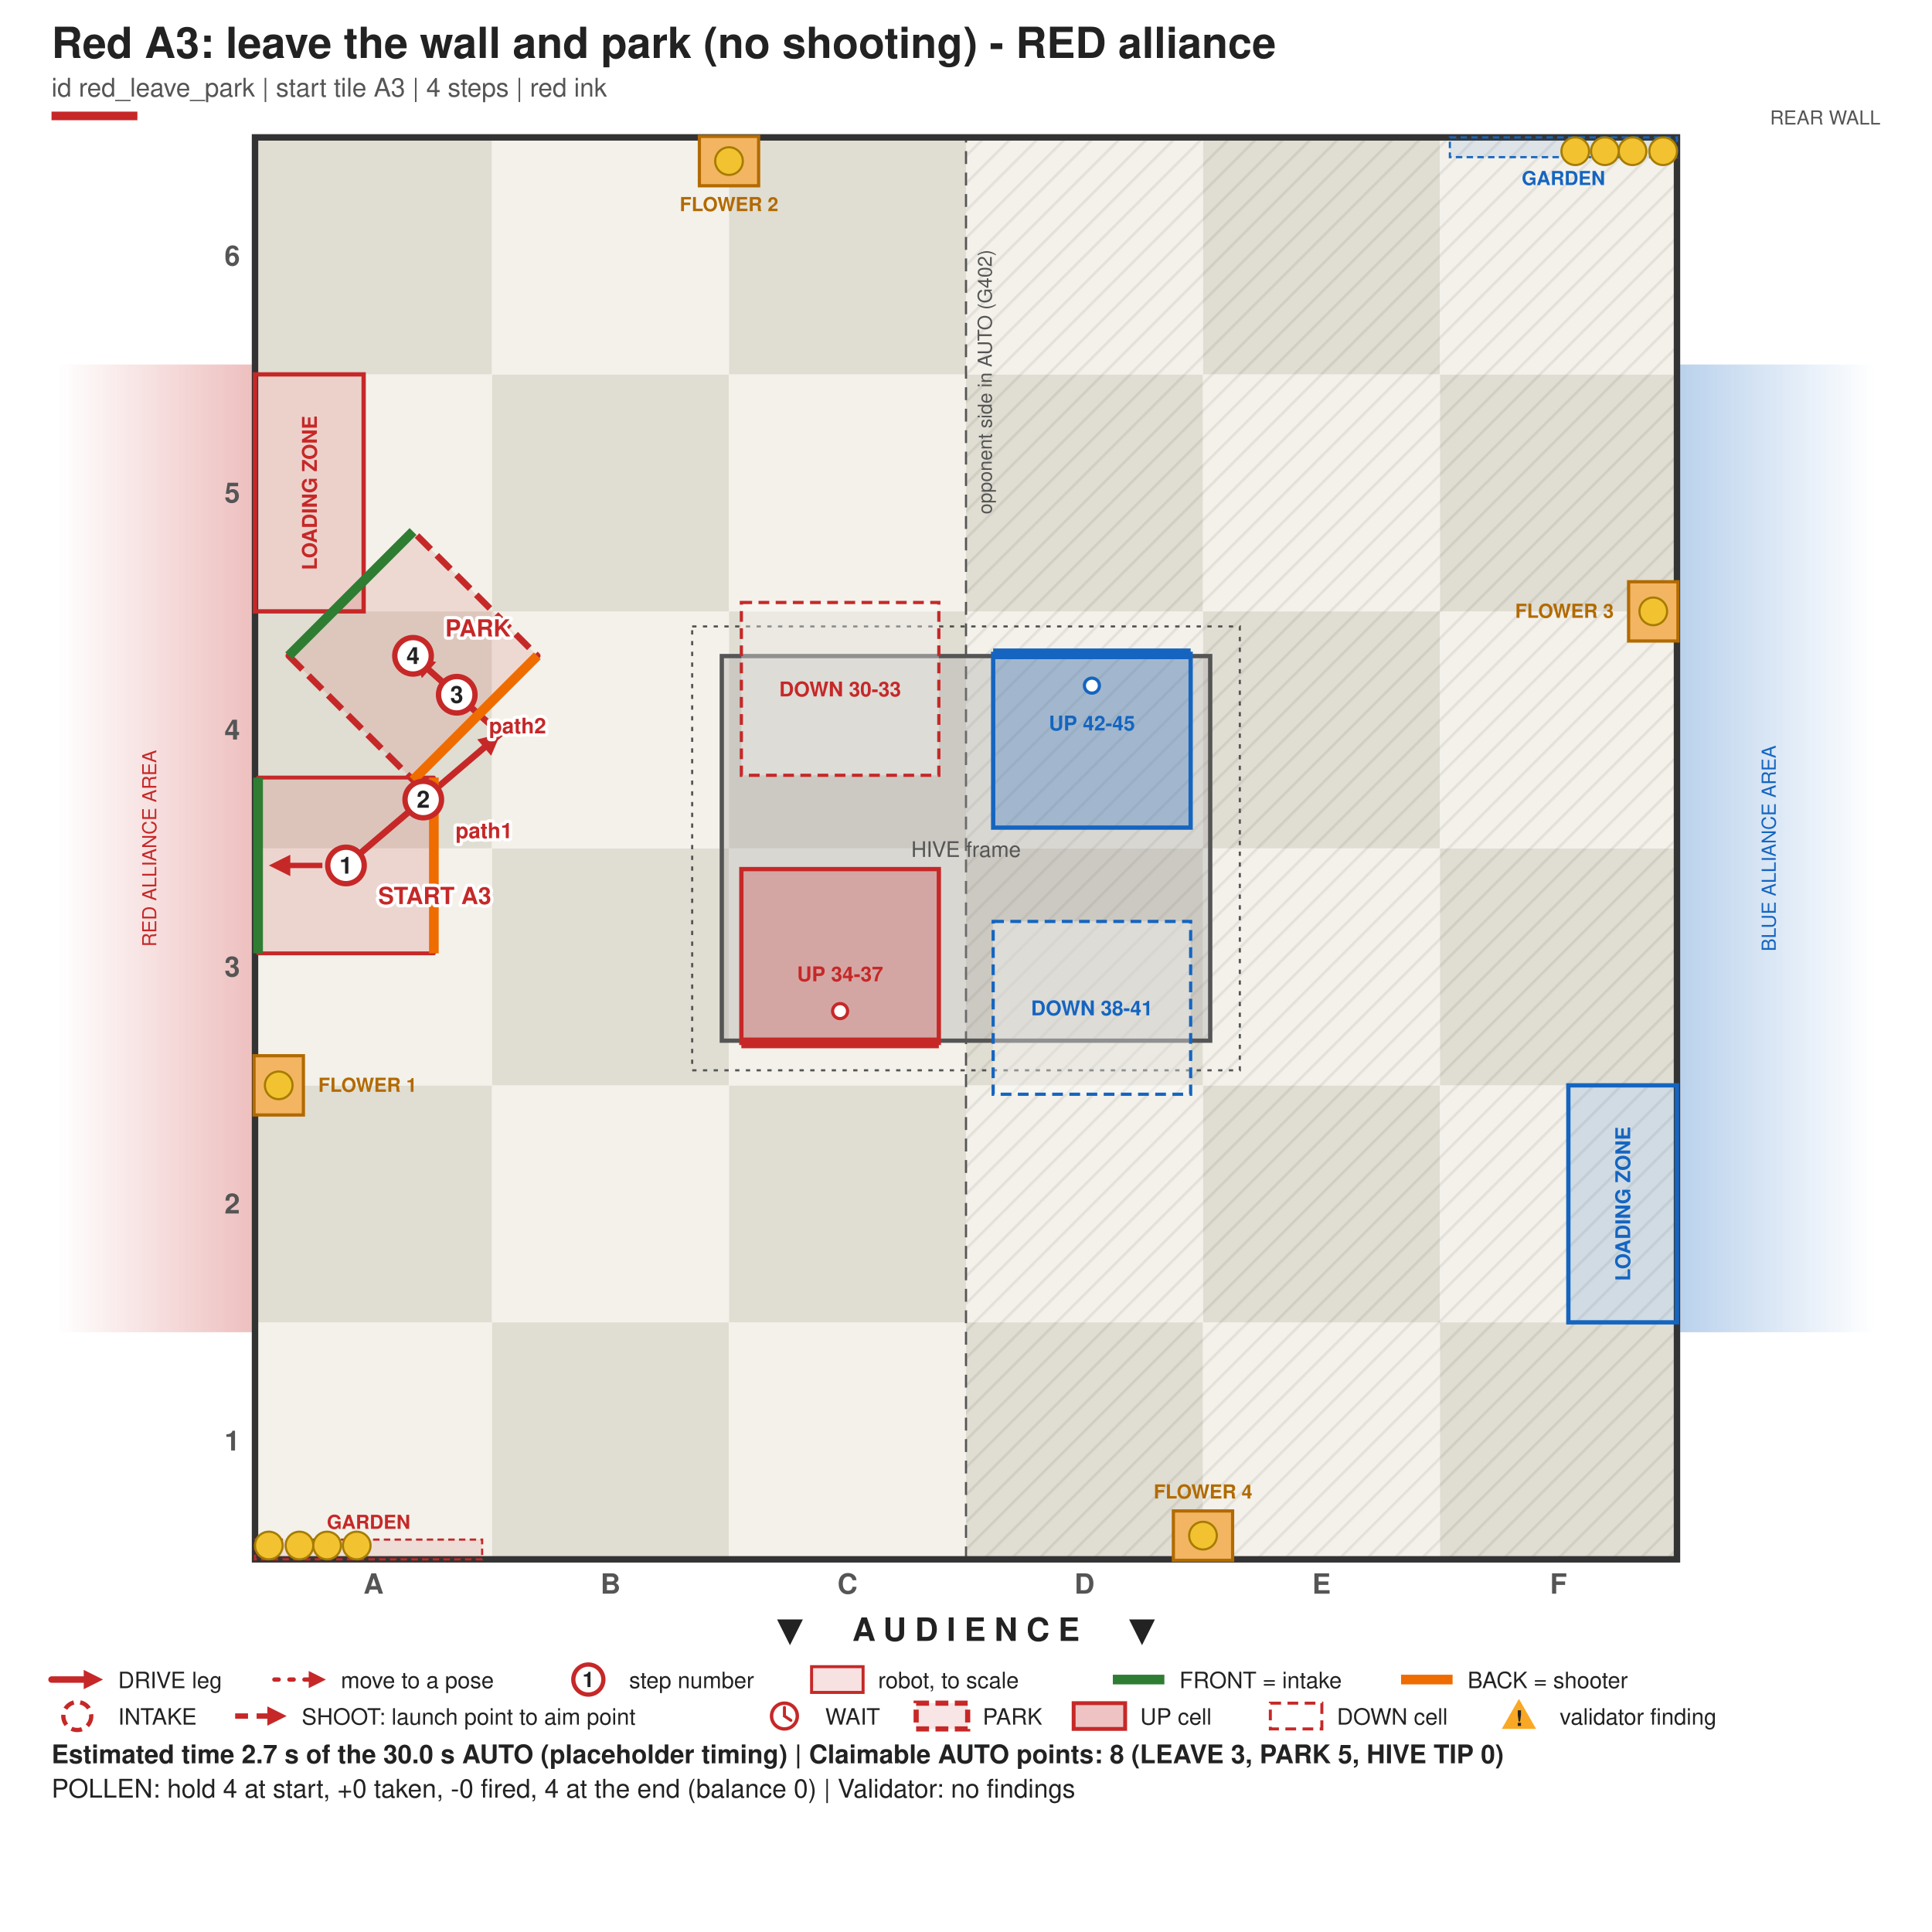
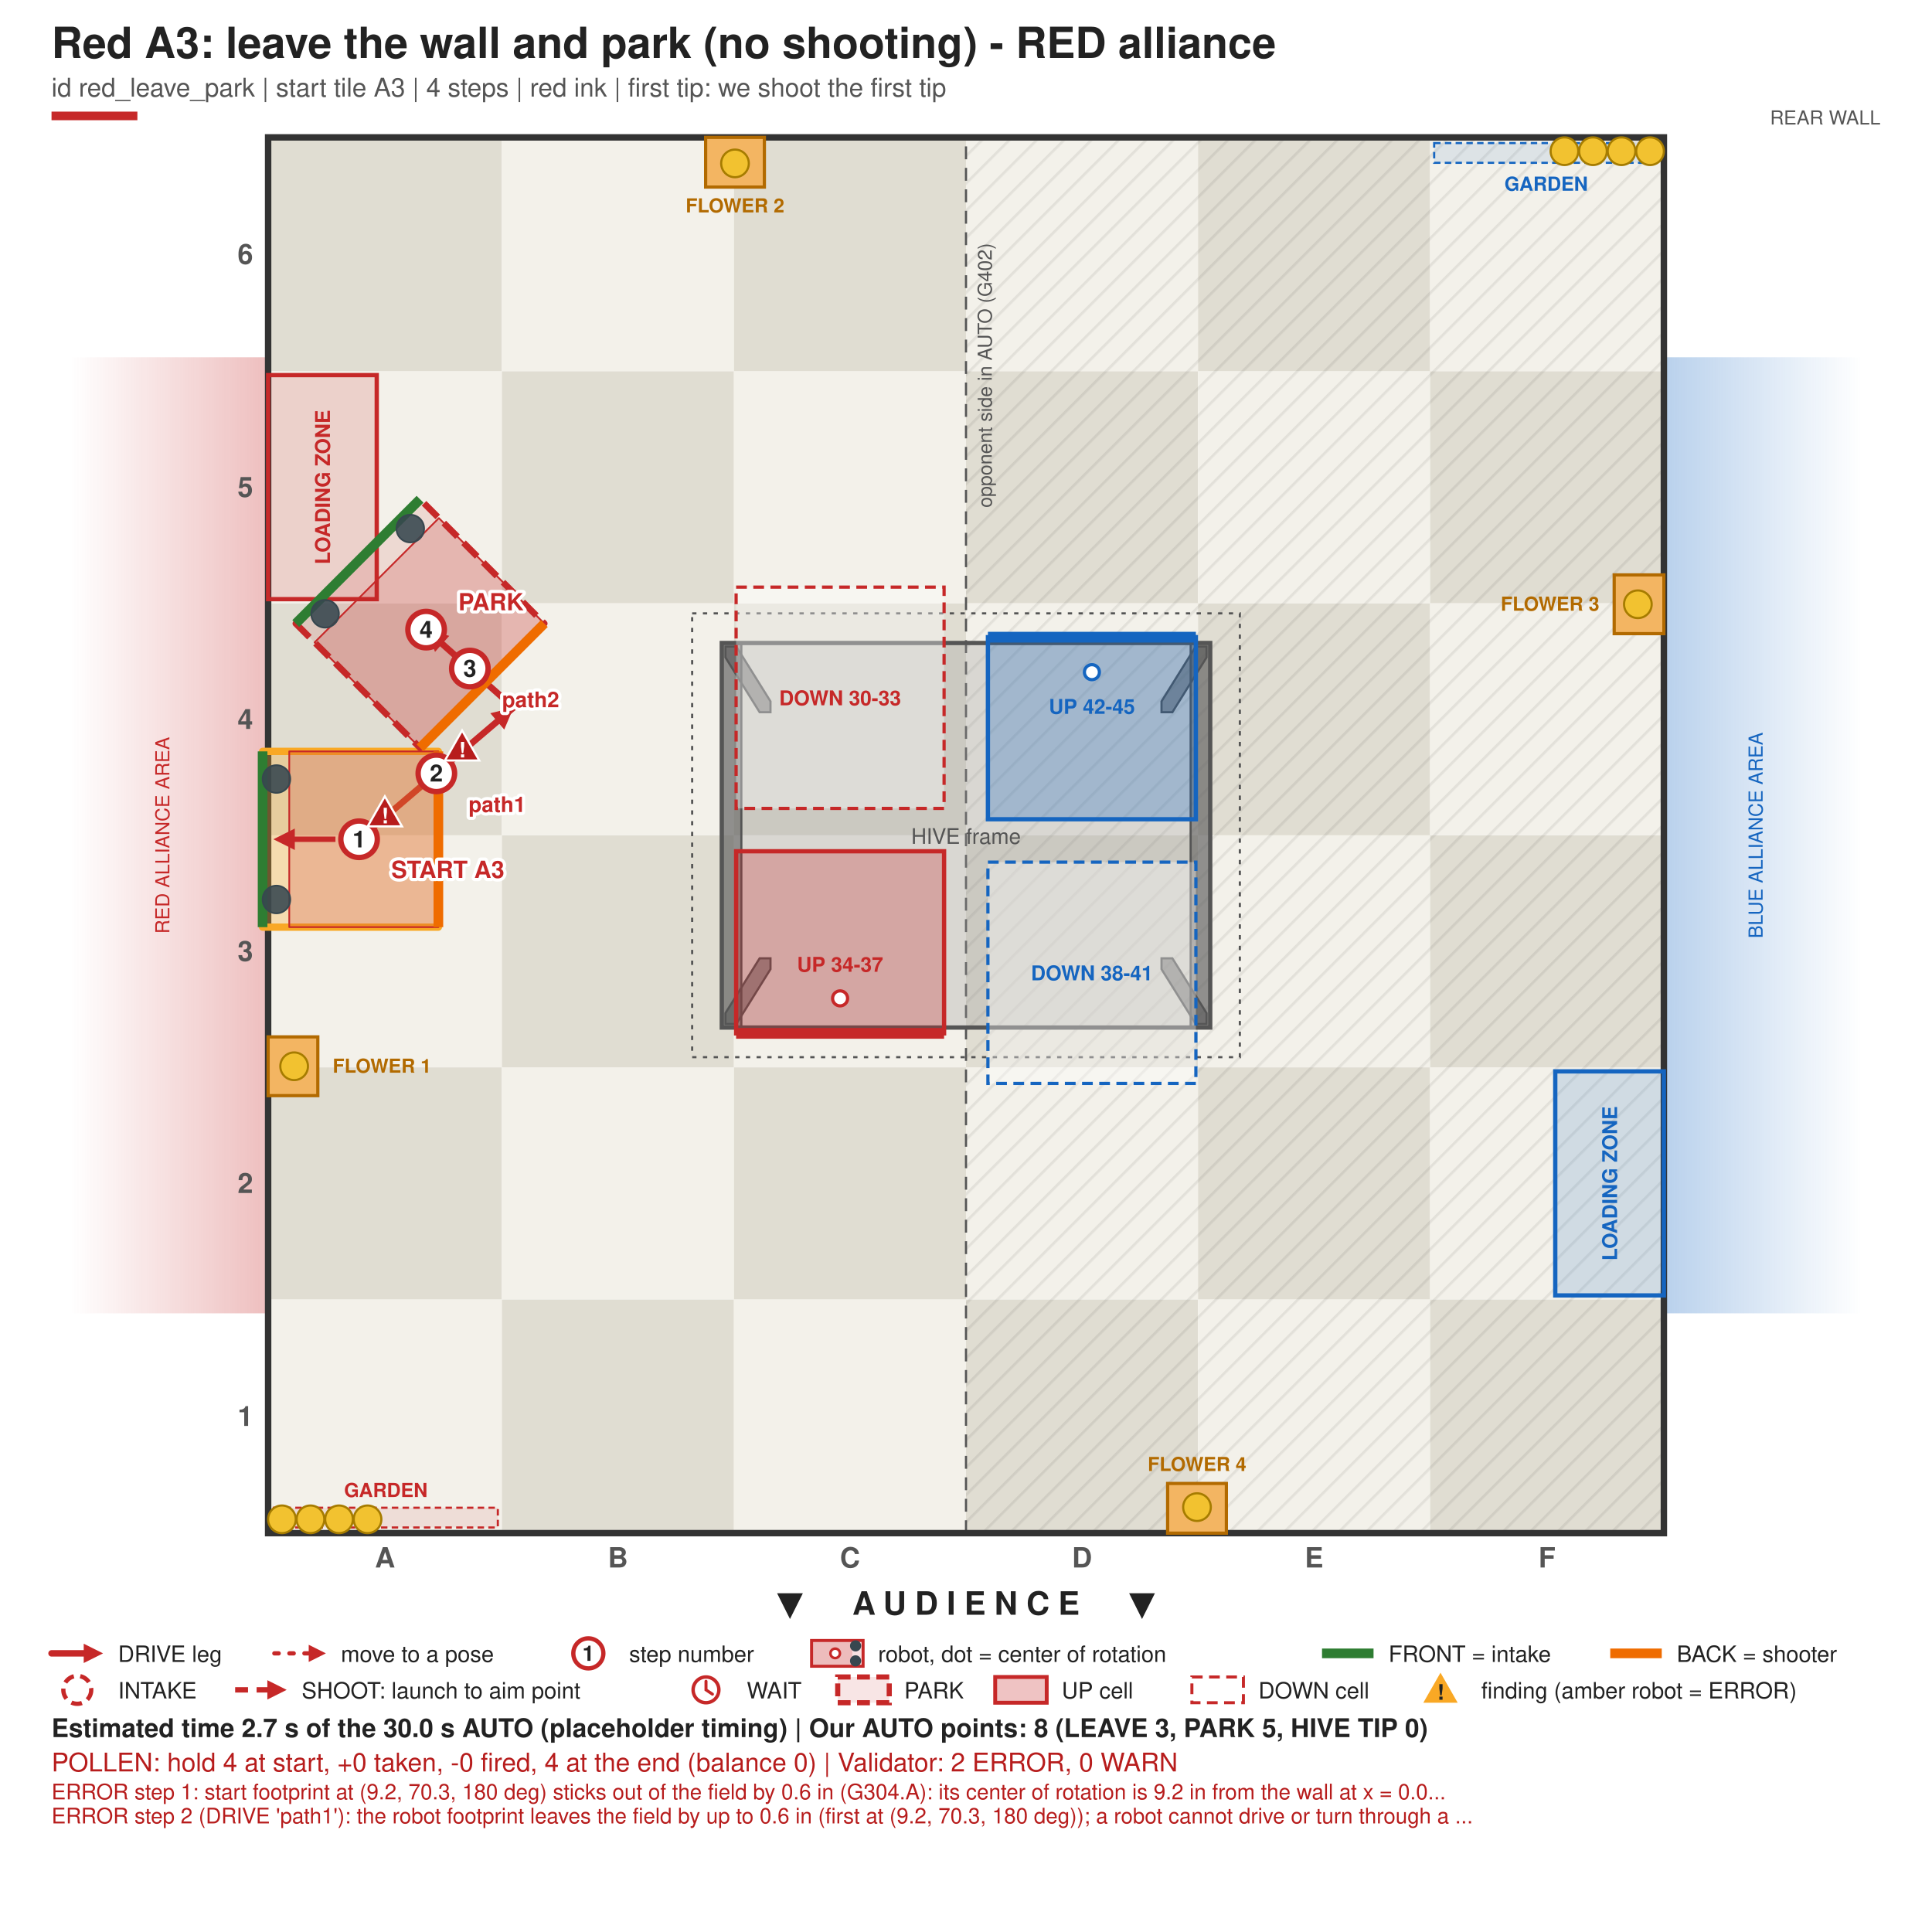
<svg xmlns="http://www.w3.org/2000/svg" viewBox="0 0 900 900" width="900" height="900" role="img" aria-labelledby="svg-title svg-desc" font-family="Helvetica, Arial, sans-serif">
  <defs>
    <linearGradient id="area-red" x1="1" y1="0" x2="0" y2="0">
      <stop offset="0" stop-color="#c62828" stop-opacity="0.30" />
      <stop offset="1" stop-color="#c62828" stop-opacity="0" />
    </linearGradient>
    <linearGradient id="area-blue" x1="0" y1="0" x2="1" y2="0">
      <stop offset="0" stop-color="#1565c0" stop-opacity="0.30" />
      <stop offset="1" stop-color="#1565c0" stop-opacity="0" />
    </linearGradient>
    <pattern id="opponent-hatch" width="9" height="9" patternUnits="userSpaceOnUse" patternTransform="rotate(45)">
      <line x1="0" y1="0" x2="0" y2="9" stroke="#000000" stroke-opacity="0.07" stroke-width="2.5" />
    </pattern>
  </defs>
  <rect id="background" x="0" y="0" width="900" height="900" fill="#ffffff" />
  <text id="title" x="24" y="27" font-size="20" font-weight="bold" fill="#222222">Red A3: leave the wall and park (no shooting) - RED alliance</text>
-   <text id="subtitle" x="24" y="45" font-size="12" fill="#555555">id red_leave_park  |  start tile A3  |  4 steps  |  red ink</text>
+   <text id="subtitle" x="24" y="45" font-size="12" fill="#555555">id red_leave_park  |  start tile A3  |  4 steps  |  red ink  |  first tip: we shoot the first tip</text>
  <rect x="24" y="52" width="40" height="4" fill="#c62828" />
  <g id="field">
-     <rect class="alliance-area" data-alliance="RED" x="26.8" y="169.8" width="92" height="450.8" fill="url(#area-red)" />
-     <rect class="alliance-area" data-alliance="BLUE" x="781.2" y="169.8" width="92" height="450.8" fill="url(#area-blue)" />
-     <text x="72.8" y="395.2" font-size="9" fill="#c62828" text-anchor="middle" transform="rotate(-90 72.8 395.2)">RED ALLIANCE AREA</text>
-     <text x="827.2" y="395.2" font-size="9" fill="#1565c0" text-anchor="middle" transform="rotate(-90 827.2 395.2)">BLUE ALLIANCE AREA</text>
-     <rect class="tile" data-tile="A1" x="118.8" y="616" width="110.4" height="110.4" fill="#f3f1ea" />
-     <rect class="tile" data-tile="A2" x="118.8" y="505.6" width="110.4" height="110.4" fill="#e0ddd2" />
-     <rect class="tile" data-tile="A3" x="118.8" y="395.2" width="110.4" height="110.4" fill="#f3f1ea" />
-     <rect class="tile" data-tile="A4" x="118.8" y="284.8" width="110.4" height="110.4" fill="#e0ddd2" />
-     <rect class="tile" data-tile="A5" x="118.8" y="174.4" width="110.4" height="110.4" fill="#f3f1ea" />
-     <rect class="tile" data-tile="A6" x="118.8" y="64" width="110.4" height="110.4" fill="#e0ddd2" />
-     <rect class="tile" data-tile="B1" x="229.2" y="616" width="110.4" height="110.4" fill="#e0ddd2" />
-     <rect class="tile" data-tile="B2" x="229.2" y="505.6" width="110.4" height="110.4" fill="#f3f1ea" />
-     <rect class="tile" data-tile="B3" x="229.2" y="395.2" width="110.4" height="110.4" fill="#e0ddd2" />
-     <rect class="tile" data-tile="B4" x="229.2" y="284.8" width="110.4" height="110.4" fill="#f3f1ea" />
-     <rect class="tile" data-tile="B5" x="229.2" y="174.4" width="110.4" height="110.4" fill="#e0ddd2" />
-     <rect class="tile" data-tile="B6" x="229.2" y="64" width="110.4" height="110.4" fill="#f3f1ea" />
-     <rect class="tile" data-tile="C1" x="339.6" y="616" width="110.4" height="110.4" fill="#f3f1ea" />
-     <rect class="tile" data-tile="C2" x="339.6" y="505.6" width="110.4" height="110.4" fill="#e0ddd2" />
-     <rect class="tile" data-tile="C3" x="339.6" y="395.2" width="110.4" height="110.4" fill="#f3f1ea" />
-     <rect class="tile" data-tile="C4" x="339.6" y="284.8" width="110.4" height="110.4" fill="#e0ddd2" />
-     <rect class="tile" data-tile="C5" x="339.6" y="174.4" width="110.4" height="110.4" fill="#f3f1ea" />
-     <rect class="tile" data-tile="C6" x="339.6" y="64" width="110.4" height="110.4" fill="#e0ddd2" />
-     <rect class="tile" data-tile="D1" x="450" y="616" width="110.4" height="110.4" fill="#e0ddd2" />
-     <rect class="tile" data-tile="D2" x="450" y="505.6" width="110.4" height="110.4" fill="#f3f1ea" />
-     <rect class="tile" data-tile="D3" x="450" y="395.2" width="110.4" height="110.4" fill="#e0ddd2" />
-     <rect class="tile" data-tile="D4" x="450" y="284.8" width="110.4" height="110.4" fill="#f3f1ea" />
-     <rect class="tile" data-tile="D5" x="450" y="174.4" width="110.4" height="110.4" fill="#e0ddd2" />
-     <rect class="tile" data-tile="D6" x="450" y="64" width="110.4" height="110.4" fill="#f3f1ea" />
-     <rect class="tile" data-tile="E1" x="560.4" y="616" width="110.4" height="110.4" fill="#f3f1ea" />
-     <rect class="tile" data-tile="E2" x="560.4" y="505.6" width="110.4" height="110.4" fill="#e0ddd2" />
-     <rect class="tile" data-tile="E3" x="560.4" y="395.2" width="110.4" height="110.4" fill="#f3f1ea" />
-     <rect class="tile" data-tile="E4" x="560.4" y="284.8" width="110.4" height="110.4" fill="#e0ddd2" />
-     <rect class="tile" data-tile="E5" x="560.4" y="174.4" width="110.4" height="110.4" fill="#f3f1ea" />
-     <rect class="tile" data-tile="E6" x="560.4" y="64" width="110.4" height="110.4" fill="#e0ddd2" />
-     <rect class="tile" data-tile="F1" x="670.8" y="616" width="110.4" height="110.4" fill="#e0ddd2" />
-     <rect class="tile" data-tile="F2" x="670.8" y="505.6" width="110.4" height="110.4" fill="#f3f1ea" />
-     <rect class="tile" data-tile="F3" x="670.8" y="395.2" width="110.4" height="110.4" fill="#e0ddd2" />
-     <rect class="tile" data-tile="F4" x="670.8" y="284.8" width="110.4" height="110.4" fill="#f3f1ea" />
-     <rect class="tile" data-tile="F5" x="670.8" y="174.4" width="110.4" height="110.4" fill="#e0ddd2" />
-     <rect class="tile" data-tile="F6" x="670.8" y="64" width="110.4" height="110.4" fill="#f3f1ea" />
-     <rect id="opponent-side" x="450" y="64" width="331.2" height="662.4" fill="url(#opponent-hatch)" />
-     <line id="side-line" x1="450" y1="726.4" x2="450" y2="64" stroke="#555555" stroke-width="1" stroke-dasharray="6 4" />
-     <text id="opponent-label" x="462" y="177.91" font-size="9" fill="#555555" text-anchor="middle" transform="rotate(-90 462 177.91)">opponent side in AUTO (G402)</text>
-     <text class="tile-label" x="174" y="742.4" font-size="13" font-weight="bold" text-anchor="middle" fill="#555555">A</text>
-     <text class="tile-label" x="284.4" y="742.4" font-size="13" font-weight="bold" text-anchor="middle" fill="#555555">B</text>
-     <text class="tile-label" x="394.8" y="742.4" font-size="13" font-weight="bold" text-anchor="middle" fill="#555555">C</text>
-     <text class="tile-label" x="505.2" y="742.4" font-size="13" font-weight="bold" text-anchor="middle" fill="#555555">D</text>
-     <text class="tile-label" x="615.6" y="742.4" font-size="13" font-weight="bold" text-anchor="middle" fill="#555555">E</text>
-     <text class="tile-label" x="726" y="742.4" font-size="13" font-weight="bold" text-anchor="middle" fill="#555555">F</text>
-     <text class="tile-label" x="111.8" y="675.7" font-size="13" font-weight="bold" text-anchor="end" fill="#555555">1</text>
-     <text class="tile-label" x="111.8" y="565.3" font-size="13" font-weight="bold" text-anchor="end" fill="#555555">2</text>
-     <text class="tile-label" x="111.8" y="454.9" font-size="13" font-weight="bold" text-anchor="end" fill="#555555">3</text>
-     <text class="tile-label" x="111.8" y="344.5" font-size="13" font-weight="bold" text-anchor="end" fill="#555555">4</text>
-     <text class="tile-label" x="111.8" y="234.1" font-size="13" font-weight="bold" text-anchor="end" fill="#555555">5</text>
-     <text class="tile-label" x="111.8" y="123.7" font-size="13" font-weight="bold" text-anchor="end" fill="#555555">6</text>
-     <rect id="field-border" x="118.8" y="64" width="662.4" height="662.4" fill="none" stroke="#333333" stroke-width="3" />
+     <rect class="alliance-area" data-alliance="RED" x="32.9" y="166.43" width="92" height="445.37" fill="url(#area-red)" />
+     <rect class="alliance-area" data-alliance="BLUE" x="775.1" y="166.43" width="92" height="445.37" fill="url(#area-blue)" />
+     <text x="78.9" y="389.12" font-size="9" fill="#c62828" text-anchor="middle" transform="rotate(-90 78.9 389.12)">RED ALLIANCE AREA</text>
+     <text x="821.1" y="389.12" font-size="9" fill="#1565c0" text-anchor="middle" transform="rotate(-90 821.1 389.12)">BLUE ALLIANCE AREA</text>
+     <rect class="tile" data-tile="A1" x="124.9" y="605.3" width="108.9" height="108.9" fill="#f3f1ea" />
+     <rect class="tile" data-tile="A2" x="124.9" y="497.2" width="108.9" height="108.1" fill="#e0ddd2" />
+     <rect class="tile" data-tile="A3" x="124.9" y="389.1" width="108.9" height="108.1" fill="#f3f1ea" />
+     <rect class="tile" data-tile="A4" x="124.9" y="281" width="108.9" height="108.1" fill="#e0ddd2" />
+     <rect class="tile" data-tile="A5" x="124.9" y="172.9" width="108.9" height="108.1" fill="#f3f1ea" />
+     <rect class="tile" data-tile="A6" x="124.9" y="64" width="108.9" height="108.9" fill="#e0ddd2" />
+     <rect class="tile" data-tile="B1" x="233.8" y="605.3" width="108.1" height="108.9" fill="#e0ddd2" />
+     <rect class="tile" data-tile="B2" x="233.8" y="497.2" width="108.1" height="108.1" fill="#f3f1ea" />
+     <rect class="tile" data-tile="B3" x="233.8" y="389.1" width="108.1" height="108.1" fill="#e0ddd2" />
+     <rect class="tile" data-tile="B4" x="233.8" y="281" width="108.1" height="108.1" fill="#f3f1ea" />
+     <rect class="tile" data-tile="B5" x="233.8" y="172.9" width="108.1" height="108.1" fill="#e0ddd2" />
+     <rect class="tile" data-tile="B6" x="233.8" y="64" width="108.1" height="108.9" fill="#f3f1ea" />
+     <rect class="tile" data-tile="C1" x="341.9" y="605.3" width="108.1" height="108.9" fill="#f3f1ea" />
+     <rect class="tile" data-tile="C2" x="341.9" y="497.2" width="108.1" height="108.1" fill="#e0ddd2" />
+     <rect class="tile" data-tile="C3" x="341.9" y="389.1" width="108.1" height="108.1" fill="#f3f1ea" />
+     <rect class="tile" data-tile="C4" x="341.9" y="281" width="108.1" height="108.1" fill="#e0ddd2" />
+     <rect class="tile" data-tile="C5" x="341.9" y="172.9" width="108.1" height="108.1" fill="#f3f1ea" />
+     <rect class="tile" data-tile="C6" x="341.9" y="64" width="108.1" height="108.9" fill="#e0ddd2" />
+     <rect class="tile" data-tile="D1" x="450" y="605.3" width="108.1" height="108.9" fill="#e0ddd2" />
+     <rect class="tile" data-tile="D2" x="450" y="497.2" width="108.1" height="108.1" fill="#f3f1ea" />
+     <rect class="tile" data-tile="D3" x="450" y="389.1" width="108.1" height="108.1" fill="#e0ddd2" />
+     <rect class="tile" data-tile="D4" x="450" y="281" width="108.1" height="108.1" fill="#f3f1ea" />
+     <rect class="tile" data-tile="D5" x="450" y="172.9" width="108.1" height="108.1" fill="#e0ddd2" />
+     <rect class="tile" data-tile="D6" x="450" y="64" width="108.1" height="108.9" fill="#f3f1ea" />
+     <rect class="tile" data-tile="E1" x="558.1" y="605.3" width="108.1" height="108.9" fill="#f3f1ea" />
+     <rect class="tile" data-tile="E2" x="558.1" y="497.2" width="108.1" height="108.1" fill="#e0ddd2" />
+     <rect class="tile" data-tile="E3" x="558.1" y="389.1" width="108.1" height="108.1" fill="#f3f1ea" />
+     <rect class="tile" data-tile="E4" x="558.1" y="281" width="108.1" height="108.1" fill="#e0ddd2" />
+     <rect class="tile" data-tile="E5" x="558.1" y="172.9" width="108.1" height="108.1" fill="#f3f1ea" />
+     <rect class="tile" data-tile="E6" x="558.1" y="64" width="108.1" height="108.9" fill="#e0ddd2" />
+     <rect class="tile" data-tile="F1" x="666.2" y="605.3" width="108.9" height="108.9" fill="#e0ddd2" />
+     <rect class="tile" data-tile="F2" x="666.2" y="497.2" width="108.9" height="108.1" fill="#f3f1ea" />
+     <rect class="tile" data-tile="F3" x="666.2" y="389.1" width="108.9" height="108.1" fill="#e0ddd2" />
+     <rect class="tile" data-tile="F4" x="666.2" y="281" width="108.9" height="108.1" fill="#f3f1ea" />
+     <rect class="tile" data-tile="F5" x="666.2" y="172.9" width="108.9" height="108.1" fill="#e0ddd2" />
+     <rect class="tile" data-tile="F6" x="666.2" y="64" width="108.9" height="108.9" fill="#f3f1ea" />
+     <rect id="opponent-side" x="450" y="64" width="325.1" height="650.2" fill="url(#opponent-hatch)" />
+     <line id="side-line" x1="450" y1="714.2" x2="450" y2="64" stroke="#555555" stroke-width="1" stroke-dasharray="6 4" />
+     <text id="opponent-label" x="462" y="174.86" font-size="9" fill="#555555" text-anchor="middle" transform="rotate(-90 462 174.86)">opponent side in AUTO (G402)</text>
+     <text class="tile-label" x="179.35" y="730.2" font-size="13" font-weight="bold" text-anchor="middle" fill="#555555">A</text>
+     <text class="tile-label" x="287.85" y="730.2" font-size="13" font-weight="bold" text-anchor="middle" fill="#555555">B</text>
+     <text class="tile-label" x="395.95" y="730.2" font-size="13" font-weight="bold" text-anchor="middle" fill="#555555">C</text>
+     <text class="tile-label" x="504.05" y="730.2" font-size="13" font-weight="bold" text-anchor="middle" fill="#555555">D</text>
+     <text class="tile-label" x="612.15" y="730.2" font-size="13" font-weight="bold" text-anchor="middle" fill="#555555">E</text>
+     <text class="tile-label" x="720.65" y="730.2" font-size="13" font-weight="bold" text-anchor="middle" fill="#555555">F</text>
+     <text class="tile-label" x="117.9" y="664.25" font-size="13" font-weight="bold" text-anchor="end" fill="#555555">1</text>
+     <text class="tile-label" x="117.9" y="555.75" font-size="13" font-weight="bold" text-anchor="end" fill="#555555">2</text>
+     <text class="tile-label" x="117.9" y="447.65" font-size="13" font-weight="bold" text-anchor="end" fill="#555555">3</text>
+     <text class="tile-label" x="117.9" y="339.55" font-size="13" font-weight="bold" text-anchor="end" fill="#555555">4</text>
+     <text class="tile-label" x="117.9" y="231.45" font-size="13" font-weight="bold" text-anchor="end" fill="#555555">5</text>
+     <text class="tile-label" x="117.9" y="122.95" font-size="13" font-weight="bold" text-anchor="end" fill="#555555">6</text>
+     <rect id="field-border" x="124.9" y="64" width="650.2" height="650.2" fill="none" stroke="#333333" stroke-width="3" />
  </g>
  <g id="structures">
-     <rect id="hive-frame" x="336.24" y="305.62" width="227.52" height="179.17" fill="#9a9a9a" fill-opacity="0.30" stroke="#555555" stroke-width="2" />
-     <rect id="hive-keepout" x="322.44" y="291.82" width="255.12" height="206.77" fill="none" stroke="#555555" stroke-width="1" stroke-dasharray="2 3" />
-     <text x="450" y="399.2" font-size="10" fill="#555555" text-anchor="middle">HIVE frame</text>
+     <rect id="hive-frame" x="336.23" y="299.53" width="227.54" height="179.14" fill="#9a9a9a" fill-opacity="0.30" stroke="#555555" stroke-width="2" />
+     <rect id="hive-keepout" x="322.43" y="285.73" width="255.14" height="206.74" fill="none" stroke="#555555" stroke-width="1" stroke-dasharray="2 3" />
+     <g id="hive-solid">
+       <polygon class="hive-foot" points="336.23,478.67 345.35,478.67 345.35,299.53 336.23,299.53" fill="#555555" fill-opacity="0.55" stroke="#555555" stroke-width="1" />
+       <polygon class="hive-foot" points="554.65,478.67 563.77,478.67 563.77,299.53 554.65,299.53" fill="#555555" fill-opacity="0.55" stroke="#555555" stroke-width="1" />
+       <polygon class="hive-foot" points="337.94,477.01 343,477.01 358.92,451.48 358.92,446.42 353.86,446.42 337.94,471.95" fill="#555555" fill-opacity="0.55" stroke="#555555" stroke-width="1" />
+       <polygon class="hive-foot" points="337.94,306.25 353.86,331.78 358.92,331.78 358.92,326.72 343,301.19 337.94,301.19" fill="#555555" fill-opacity="0.55" stroke="#555555" stroke-width="1" />
+       <polygon class="hive-foot" points="541.08,451.48 557,477.01 562.06,477.01 562.06,471.95 546.14,446.42 541.08,446.42" fill="#555555" fill-opacity="0.55" stroke="#555555" stroke-width="1" />
+       <polygon class="hive-foot" points="541.08,331.78 546.14,331.78 562.06,306.25 562.06,301.19 557,301.19 541.08,326.72" fill="#555555" fill-opacity="0.55" stroke="#555555" stroke-width="1" />
+     </g>
+     <text x="450" y="393.1" font-size="10" fill="#555555" text-anchor="middle">HIVE frame</text>
    <g class="hive" data-alliance="RED">
      <g class="cell cell-down" data-alliance="RED" data-side="REAR">
-         <rect x="345.35" y="280.66" width="92" height="80.5" fill="#ffffff" fill-opacity="0.35" stroke="#c62828" stroke-width="1.5" stroke-dasharray="5 3" />
-         <text x="391.35" y="324.41" font-size="9.5" font-weight="bold" fill="#c62828" text-anchor="middle">DOWN 30-33</text>
+         <rect x="342.91" y="273.5" width="96.88" height="103.09" fill="#ffffff" fill-opacity="0.35" stroke="#c62828" stroke-width="1.5" stroke-dasharray="5 3" />
+         <text x="391.35" y="328.55" font-size="9.5" font-weight="bold" fill="#c62828" text-anchor="middle">DOWN 30-33</text>
      </g>
      <g class="cell cell-up" data-alliance="RED" data-side="AUDIENCE">
-         <rect x="345.35" y="404.86" width="92" height="80.96" fill="#c62828" fill-opacity="0.28" stroke="#c62828" stroke-width="2" />
-         <line class="cell-opening" x1="345.35" y1="485.82" x2="437.35" y2="485.82" stroke="#c62828" stroke-width="5" />
-         <circle class="aim-point" cx="391.35" cy="471.01" r="3.5" fill="#ffffff" stroke="#c62828" stroke-width="1.5" />
-         <text x="391.35" y="457.12" font-size="9.5" font-weight="bold" fill="#c62828" text-anchor="middle">UP 34-37</text>
+         <rect x="342.91" y="396.55" width="96.88" height="84.82" fill="#c62828" fill-opacity="0.28" stroke="#c62828" stroke-width="2" />
+         <line class="cell-opening" x1="342.91" y1="481.38" x2="439.79" y2="481.38" stroke="#c62828" stroke-width="5" />
+         <circle class="aim-point" cx="391.35" cy="465.08" r="3.5" fill="#ffffff" stroke="#c62828" stroke-width="1.5" />
+         <text x="391.35" y="452.68" font-size="9.5" font-weight="bold" fill="#c62828" text-anchor="middle">UP 34-37</text>
      </g>
    </g>
    <g class="hive" data-alliance="BLUE">
      <g class="cell cell-down" data-alliance="BLUE" data-side="AUDIENCE">
-         <rect x="462.65" y="429.24" width="92" height="80.5" fill="#ffffff" fill-opacity="0.35" stroke="#1565c0" stroke-width="1.5" stroke-dasharray="5 3" />
-         <text x="508.65" y="472.99" font-size="9.5" font-weight="bold" fill="#1565c0" text-anchor="middle">DOWN 38-41</text>
+         <rect x="460.21" y="401.61" width="96.88" height="103.09" fill="#ffffff" fill-opacity="0.35" stroke="#1565c0" stroke-width="1.5" stroke-dasharray="5 3" />
+         <text x="508.65" y="456.66" font-size="9.5" font-weight="bold" fill="#1565c0" text-anchor="middle">DOWN 38-41</text>
      </g>
      <g class="cell cell-up" data-alliance="BLUE" data-side="REAR">
-         <rect x="462.65" y="304.58" width="92" height="80.96" fill="#1565c0" fill-opacity="0.28" stroke="#1565c0" stroke-width="2" />
-         <line class="cell-opening" x1="462.65" y1="304.58" x2="554.65" y2="304.58" stroke="#1565c0" stroke-width="5" />
-         <circle class="aim-point" cx="508.65" cy="319.39" r="3.5" fill="#ffffff" stroke="#1565c0" stroke-width="1.5" />
-         <text x="508.65" y="340.28" font-size="9.5" font-weight="bold" fill="#1565c0" text-anchor="middle">UP 42-45</text>
+         <rect x="460.21" y="296.82" width="96.88" height="84.82" fill="#1565c0" fill-opacity="0.28" stroke="#1565c0" stroke-width="2" />
+         <line class="cell-opening" x1="460.21" y1="296.82" x2="557.09" y2="296.82" stroke="#1565c0" stroke-width="5" />
+         <circle class="aim-point" cx="508.65" cy="313.12" r="3.5" fill="#ffffff" stroke="#1565c0" stroke-width="1.5" />
+         <text x="508.65" y="332.52" font-size="9.5" font-weight="bold" fill="#1565c0" text-anchor="middle">UP 42-45</text>
      </g>
    </g>
    <g class="flower" data-flower="1">
-       <rect x="118.34" y="491.8" width="23" height="27.6" fill="#f3b562" stroke="#b26a00" stroke-width="1.5" />
-       <circle cx="129.84" cy="505.6" r="6.44" fill="#f2c230" stroke="#a67c00" stroke-width="1" />
-       <text x="148.24" y="508.6" font-size="9" fill="#b26a00" font-weight="bold" text-anchor="start">FLOWER 1</text>
+       <rect x="124.9" y="483.02" width="23.15" height="27.37" fill="#f3b562" stroke="#b26a00" stroke-width="1.5" />
+       <circle cx="137.02" cy="496.71" r="6.44" fill="#f2c230" stroke="#a67c00" stroke-width="1" />
+       <text x="154.95" y="499.71" font-size="9" fill="#b26a00" font-weight="bold" text-anchor="start">FLOWER 1</text>
    </g>
    <g class="flower" data-flower="2">
-       <rect x="325.8" y="63.54" width="27.6" height="23" fill="#f3b562" stroke="#b26a00" stroke-width="1.5" />
-       <circle cx="339.6" cy="75.04" r="6.44" fill="#f2c230" stroke="#a67c00" stroke-width="1" />
-       <text x="339.6" y="98.34" font-size="9" fill="#b26a00" font-weight="bold" text-anchor="middle">FLOWER 2</text>
+       <rect x="328.71" y="64" width="27.37" height="23.15" fill="#f3b562" stroke="#b26a00" stroke-width="1.5" />
+       <circle cx="342.39" cy="76.12" r="6.44" fill="#f2c230" stroke="#a67c00" stroke-width="1" />
+       <text x="342.39" y="98.95" font-size="9" fill="#b26a00" font-weight="bold" text-anchor="middle">FLOWER 2</text>
    </g>
    <g class="flower" data-flower="3">
-       <rect x="758.66" y="271" width="23" height="27.6" fill="#f3b562" stroke="#b26a00" stroke-width="1.5" />
-       <circle cx="770.16" cy="284.8" r="6.44" fill="#f2c230" stroke="#a67c00" stroke-width="1" />
-       <text x="751.76" y="287.8" font-size="9" fill="#b26a00" font-weight="bold" text-anchor="end">FLOWER 3</text>
+       <rect x="751.95" y="267.81" width="23.15" height="27.37" fill="#f3b562" stroke="#b26a00" stroke-width="1.5" />
+       <circle cx="762.98" cy="281.49" r="6.44" fill="#f2c230" stroke="#a67c00" stroke-width="1" />
+       <text x="745.05" y="284.49" font-size="9" fill="#b26a00" font-weight="bold" text-anchor="end">FLOWER 3</text>
    </g>
    <g class="flower" data-flower="4">
-       <rect x="546.6" y="703.86" width="27.6" height="23" fill="#f3b562" stroke="#b26a00" stroke-width="1.5" />
-       <circle cx="560.4" cy="715.36" r="6.44" fill="#f2c230" stroke="#a67c00" stroke-width="1" />
-       <text x="560.4" y="698.06" font-size="9" fill="#b26a00" font-weight="bold" text-anchor="middle">FLOWER 4</text>
+       <rect x="543.92" y="691.05" width="27.37" height="23.15" fill="#f3b562" stroke="#b26a00" stroke-width="1.5" />
+       <circle cx="557.61" cy="702.08" r="6.44" fill="#f2c230" stroke="#a67c00" stroke-width="1" />
+       <text x="557.61" y="685.25" font-size="9" fill="#b26a00" font-weight="bold" text-anchor="middle">FLOWER 4</text>
    </g>
    <g class="garden" data-alliance="RED">
-       <rect x="118.8" y="717.2" width="105.8" height="9.2" fill="#c62828" fill-opacity="0.10" stroke="#c62828" stroke-width="1" stroke-dasharray="3 2" />
-       <circle class="pollen" cx="125.24" cy="719.96" r="6.44" fill="#f2c230" stroke="#a67c00" stroke-width="1" />
-       <circle class="pollen" cx="139.5" cy="719.96" r="6.44" fill="#f2c230" stroke="#a67c00" stroke-width="1" />
-       <circle class="pollen" cx="152.38" cy="719.96" r="6.44" fill="#f2c230" stroke="#a67c00" stroke-width="1" />
-       <circle class="pollen" cx="166.18" cy="719.96" r="6.44" fill="#f2c230" stroke="#a67c00" stroke-width="1" />
-       <text x="171.7" y="712.2" font-size="9" fill="#c62828" text-anchor="middle" font-weight="bold">GARDEN</text>
+       <rect x="127.54" y="702.36" width="104.37" height="9.2" fill="#c62828" fill-opacity="0.10" stroke="#c62828" stroke-width="1" stroke-dasharray="3 2" />
+       <circle class="pollen" cx="131.34" cy="707.76" r="6.44" fill="#f2c230" stroke="#a67c00" stroke-width="1" />
+       <circle class="pollen" cx="144.63" cy="707.76" r="6.44" fill="#f2c230" stroke="#a67c00" stroke-width="1" />
+       <circle class="pollen" cx="157.93" cy="707.76" r="6.44" fill="#f2c230" stroke="#a67c00" stroke-width="1" />
+       <circle class="pollen" cx="171.22" cy="707.76" r="6.44" fill="#f2c230" stroke="#a67c00" stroke-width="1" />
+       <text x="179.73" y="697.36" font-size="9" fill="#c62828" text-anchor="middle" font-weight="bold">GARDEN</text>
    </g>
    <g class="loading-zone" data-alliance="RED">
-       <rect x="118.8" y="174.4" width="50.6" height="110.4" fill="#c62828" fill-opacity="0.16" stroke="#c62828" stroke-width="2" />
-       <text x="144.1" y="233.1" font-size="9.5" font-weight="bold" fill="#c62828" text-anchor="middle" transform="rotate(-90 144.1 229.6)">LOADING ZONE</text>
+       <rect x="124.9" y="174.74" width="50.6" height="104.37" fill="#c62828" fill-opacity="0.16" stroke="#c62828" stroke-width="2" />
+       <text x="150.2" y="230.43" font-size="9.5" font-weight="bold" fill="#c62828" text-anchor="middle" transform="rotate(-90 150.2 226.93)">LOADING ZONE</text>
    </g>
    <g class="garden" data-alliance="BLUE">
-       <rect x="675.4" y="64" width="105.8" height="9.2" fill="#1565c0" fill-opacity="0.10" stroke="#1565c0" stroke-width="1" stroke-dasharray="3 2" />
-       <circle class="pollen" cx="774.76" cy="70.44" r="6.44" fill="#f2c230" stroke="#a67c00" stroke-width="1" />
-       <circle class="pollen" cx="760.5" cy="70.44" r="6.44" fill="#f2c230" stroke="#a67c00" stroke-width="1" />
-       <circle class="pollen" cx="747.62" cy="70.44" r="6.44" fill="#f2c230" stroke="#a67c00" stroke-width="1" />
-       <circle class="pollen" cx="733.82" cy="70.44" r="6.44" fill="#f2c230" stroke="#a67c00" stroke-width="1" />
-       <text x="728.3" y="86.2" font-size="9" fill="#1565c0" text-anchor="middle" font-weight="bold">GARDEN</text>
+       <rect x="668.09" y="66.64" width="104.37" height="9.2" fill="#1565c0" fill-opacity="0.10" stroke="#1565c0" stroke-width="1" stroke-dasharray="3 2" />
+       <circle class="pollen" cx="768.66" cy="70.44" r="6.44" fill="#f2c230" stroke="#a67c00" stroke-width="1" />
+       <circle class="pollen" cx="755.37" cy="70.44" r="6.44" fill="#f2c230" stroke="#a67c00" stroke-width="1" />
+       <circle class="pollen" cx="742.07" cy="70.44" r="6.44" fill="#f2c230" stroke="#a67c00" stroke-width="1" />
+       <circle class="pollen" cx="728.78" cy="70.44" r="6.44" fill="#f2c230" stroke="#a67c00" stroke-width="1" />
+       <text x="720.27" y="88.84" font-size="9" fill="#1565c0" text-anchor="middle" font-weight="bold">GARDEN</text>
    </g>
    <g class="loading-zone" data-alliance="BLUE">
-       <rect x="730.6" y="505.6" width="50.6" height="110.4" fill="#1565c0" fill-opacity="0.16" stroke="#1565c0" stroke-width="2" />
-       <text x="755.9" y="564.3" font-size="9.5" font-weight="bold" fill="#1565c0" text-anchor="middle" transform="rotate(-90 755.9 560.8)">LOADING ZONE</text>
-     </g>
-     <text id="audience-label" x="450" y="764.4" font-size="15" font-weight="bold" letter-spacing="4" text-anchor="middle" fill="#222222">AUDIENCE</text>
-     <polygon class="compass-arrow" points="362,754.4 374,754.4 368,766.4" fill="#222222" />
-     <polygon class="compass-arrow" points="526,754.4 538,754.4 532,766.4" fill="#222222" />
+       <rect x="724.5" y="499.09" width="50.6" height="104.37" fill="#1565c0" fill-opacity="0.16" stroke="#1565c0" stroke-width="2" />
+       <text x="749.8" y="554.77" font-size="9.5" font-weight="bold" fill="#1565c0" text-anchor="middle" transform="rotate(-90 749.8 551.27)">LOADING ZONE</text>
+     </g>
+     <text id="audience-label" x="450" y="752.2" font-size="15" font-weight="bold" letter-spacing="4" text-anchor="middle" fill="#222222">AUDIENCE</text>
+     <polygon class="compass-arrow" points="362,742.2 374,742.2 368,754.2" fill="#222222" />
+     <polygon class="compass-arrow" points="526,742.2 538,742.2 532,754.2" fill="#222222" />
    <text x="876" y="58" font-size="9" fill="#555555" text-anchor="end">REAR WALL</text>
  </g>
  <g id="route" data-ink="#c62828" data-alliance="RED" data-route="red_leave_park">
    <g class="drive-leg" data-step="2" data-mode="LINEAR">
-       <path class="leg" d="M 161.17 403.16 L 233.16 341.77" fill="none" stroke="#c62828" stroke-width="3" stroke-linecap="round" stroke-linejoin="round" />
-       <polygon class="arrowhead" points="233.16,341.77 228.79,352.06 222.31,344.45" fill="#c62828" />
+       <path class="leg" d="M 167.27 390.96 L 239.26 329.57" fill="none" stroke="#c62828" stroke-width="3" stroke-linecap="round" stroke-linejoin="round" />
+       <polygon class="arrowhead" points="239.26,329.57 234.89,339.86 228.41,332.25" fill="#c62828" />
    </g>
    <g class="drive-leg" data-step="3" data-mode="LINEAR">
-       <path class="leg" d="M 233.16 341.77 L 192.4 305.5" fill="none" stroke="#c62828" stroke-width="3" stroke-linecap="round" stroke-linejoin="round" />
-       <polygon class="arrowhead" points="192.4,305.5 203.19,308.41 196.55,315.88" fill="#c62828" />
+       <path class="leg" d="M 239.26 329.57 L 198.5 293.3" fill="none" stroke="#c62828" stroke-width="3" stroke-linecap="round" stroke-linejoin="round" />
+       <polygon class="arrowhead" points="198.5,293.3 209.29,296.21 202.65,303.68" fill="#c62828" />
    </g>
    <g id="start-footprint" class="footprint start" data-step="1">
-       <polygon class="outline" points="120.23,444.1 202.11,444.1 202.11,362.22 120.23,362.22" fill="#c62828" fill-opacity="0.14" stroke="#c62828" stroke-width="1.8" stroke-linejoin="round" />
-       <line class="front-edge" x1="120.23" y1="444.1" x2="120.23" y2="362.22" stroke="#2e7d32" stroke-width="4.5" />
-       <line class="back-edge" x1="202.11" y1="444.1" x2="202.11" y2="362.22" stroke="#ef6c00" stroke-width="4.5" />
-       <line class="heading-arrow" x1="150.17" y1="403.16" x2="133.23" y2="403.16" stroke="#c62828" stroke-width="2.5" />
-       <polygon class="arrowhead" points="125.23,403.16 135.23,398.16 135.23,408.16" fill="#c62828" />
+       <polygon class="outline error" points="122.33,431.9 204.21,431.9 204.21,350.02 122.33,350.02" fill="#f9a825" fill-opacity="0.3" stroke="#f9a825" stroke-width="3.4" stroke-linejoin="round" />
+       <polygon class="chassis" points="134.75,431.9 204.21,431.9 204.21,350.02 134.75,350.02" fill="#c62828" fill-opacity="0.2" stroke="#c62828" stroke-width="0.8" stroke-linejoin="round" />
+       <line class="front-edge" x1="122.33" y1="431.9" x2="122.33" y2="350.02" stroke="#2e7d32" stroke-width="4.5" />
+       <line class="back-edge" x1="204.21" y1="431.9" x2="204.21" y2="350.02" stroke="#ef6c00" stroke-width="4.5" />
+       <circle class="wheel" data-wheel="LEFT" cx="128.77" cy="419.02" r="6.44" fill="#37474f" fill-opacity="0.88" stroke="#37474f" stroke-width="0.8" />
+       <circle class="wheel" data-wheel="RIGHT" cx="128.77" cy="362.9" r="6.44" fill="#37474f" fill-opacity="0.88" stroke="#37474f" stroke-width="0.8" />
+       <g class="pose-point" data-x="9.21" data-y="70.27">
+         <circle cx="167.27" cy="390.96" r="3.4" fill="#ffffff" fill-opacity="0.92" stroke="#c62828" stroke-width="1.6" />
+         <line x1="163.87" y1="390.96" x2="170.67" y2="390.96" stroke="#c62828" stroke-width="1" />
+         <line x1="167.27" y1="387.56" x2="167.27" y2="394.36" stroke="#c62828" stroke-width="1" />
+       </g>
+       <line class="heading-arrow" x1="156.27" y1="390.96" x2="135.33" y2="390.96" stroke="#c62828" stroke-width="2.5" />
+       <polygon class="arrowhead" points="127.33,390.96 137.33,385.96 137.33,395.96" fill="#c62828" />
    </g>
    <g class="park-outline" data-step="4">
-       <polygon points="134.5,305.5 192.4,363.4 250.3,305.5 192.4,247.6" fill="#c62828" fill-opacity="0.12" stroke="#c62828" stroke-width="3" stroke-dasharray="9 4" stroke-linejoin="round" />
-       <line class="front-edge" x1="134.5" y1="305.5" x2="192.4" y2="247.6" stroke="#2e7d32" stroke-width="4.5" />
-       <line class="back-edge" x1="192.4" y1="363.4" x2="250.3" y2="305.5" stroke="#ef6c00" stroke-width="4.5" />
+       <polygon class="outline" points="137.77,290.47 195.67,348.37 253.57,290.47 195.67,232.57" fill="#c62828" fill-opacity="0.12" stroke="#c62828" stroke-width="3" stroke-dasharray="9 4" stroke-linejoin="round" />
+       <polygon class="chassis" points="146.55,299.25 195.67,348.37 253.57,290.47 204.45,241.36" fill="#c62828" fill-opacity="0.2" stroke="#c62828" stroke-width="0.8" stroke-linejoin="round" />
+       <line class="front-edge" x1="137.77" y1="290.47" x2="195.67" y2="232.57" stroke="#2e7d32" stroke-width="4.5" />
+       <line class="back-edge" x1="195.67" y1="348.37" x2="253.57" y2="290.47" stroke="#ef6c00" stroke-width="4.5" />
+       <circle class="wheel" data-wheel="LEFT" cx="151.43" cy="285.92" r="6.44" fill="#37474f" fill-opacity="0.88" stroke="#37474f" stroke-width="0.8" />
+       <circle class="wheel" data-wheel="RIGHT" cx="191.12" cy="246.23" r="6.44" fill="#37474f" fill-opacity="0.88" stroke="#37474f" stroke-width="0.8" />
+       <g class="pose-point" data-x="16" data-y="91.5">
+         <circle cx="198.5" cy="293.3" r="3.4" fill="#ffffff" fill-opacity="0.92" stroke="#c62828" stroke-width="1.6" />
+         <line x1="195.1" y1="293.3" x2="201.9" y2="293.3" stroke="#c62828" stroke-width="1" />
+         <line x1="198.5" y1="289.9" x2="198.5" y2="296.7" stroke="#c62828" stroke-width="1" />
+       </g>
    </g>
    <g id="badges">
      <g class="badge" data-step="1" data-kind="START">
-         <circle cx="161.17" cy="403.16" r="8.5" fill="#ffffff" stroke="#c62828" stroke-width="2.5" />
-         <text x="161.17" y="406.96" font-size="11" font-weight="bold" text-anchor="middle" fill="#222222">1</text>
+         <circle cx="167.27" cy="390.96" r="8.5" fill="#ffffff" stroke="#c62828" stroke-width="2.5" />
+         <text x="167.27" y="394.76" font-size="11" font-weight="bold" text-anchor="middle" fill="#222222">1</text>
      </g>
      <g class="badge" data-step="2" data-kind="DRIVE">
-         <circle cx="197.17" cy="372.46" r="8.5" fill="#ffffff" stroke="#c62828" stroke-width="2.5" />
-         <text x="197.17" y="376.26" font-size="11" font-weight="bold" text-anchor="middle" fill="#222222">2</text>
+         <circle cx="203.27" cy="360.26" r="8.5" fill="#ffffff" stroke="#c62828" stroke-width="2.5" />
+         <text x="203.27" y="364.06" font-size="11" font-weight="bold" text-anchor="middle" fill="#222222">2</text>
      </g>
      <g class="badge" data-step="3" data-kind="DRIVE">
-         <circle cx="212.78" cy="323.64" r="8.5" fill="#ffffff" stroke="#c62828" stroke-width="2.5" />
-         <text x="212.78" y="327.44" font-size="11" font-weight="bold" text-anchor="middle" fill="#222222">3</text>
+         <circle cx="218.88" cy="311.44" r="8.5" fill="#ffffff" stroke="#c62828" stroke-width="2.5" />
+         <text x="218.88" y="315.24" font-size="11" font-weight="bold" text-anchor="middle" fill="#222222">3</text>
      </g>
      <g class="badge" data-step="4" data-kind="PARK">
-         <circle cx="192.4" cy="305.5" r="8.5" fill="#ffffff" stroke="#c62828" stroke-width="2.5" />
-         <text x="192.4" y="309.3" font-size="11" font-weight="bold" text-anchor="middle" fill="#222222">4</text>
+         <circle cx="198.5" cy="293.3" r="8.5" fill="#ffffff" stroke="#c62828" stroke-width="2.5" />
+         <text x="198.5" y="297.1" font-size="11" font-weight="bold" text-anchor="middle" fill="#222222">4</text>
      </g>
    </g>
    <g id="step-labels">
-       <text class="step-label" x="176.17" y="421.16" font-size="11" font-weight="bold" fill="#c62828" text-anchor="start" stroke="#ffffff" stroke-width="3" stroke-linejoin="round" paint-order="stroke">START A3</text>
-       <text class="step-label" x="212.17" y="390.46" font-size="10" font-weight="bold" fill="#c62828" text-anchor="start" stroke="#ffffff" stroke-width="3" stroke-linejoin="round" paint-order="stroke">path1</text>
-       <text class="step-label" x="227.78" y="341.64" font-size="10" font-weight="bold" fill="#c62828" text-anchor="start" stroke="#ffffff" stroke-width="3" stroke-linejoin="round" paint-order="stroke">path2</text>
-       <text class="step-label" x="207.4" y="296.5" font-size="11" font-weight="bold" fill="#c62828" text-anchor="start" stroke="#ffffff" stroke-width="3" stroke-linejoin="round" paint-order="stroke">PARK</text>
+       <text class="step-label" x="182.27" y="408.96" font-size="11" font-weight="bold" fill="#c62828" text-anchor="start" stroke="#ffffff" stroke-width="3" stroke-linejoin="round" paint-order="stroke">START A3</text>
+       <text class="step-label" x="218.27" y="378.26" font-size="10" font-weight="bold" fill="#c62828" text-anchor="start" stroke="#ffffff" stroke-width="3" stroke-linejoin="round" paint-order="stroke">path1</text>
+       <text class="step-label" x="233.88" y="329.44" font-size="10" font-weight="bold" fill="#c62828" text-anchor="start" stroke="#ffffff" stroke-width="3" stroke-linejoin="round" paint-order="stroke">path2</text>
+       <text class="step-label" x="213.5" y="284.3" font-size="11" font-weight="bold" fill="#c62828" text-anchor="start" stroke="#ffffff" stroke-width="3" stroke-linejoin="round" paint-order="stroke">PARK</text>
    </g>
    <g id="issue-marks">
- </g>
+       <g class="issue-mark" data-step="1" data-severity="ERROR">
+         <polygon points="179.27,370.96 187.27,384.96 171.27,384.96" fill="#b71c1c" stroke="#ffffff" stroke-width="1" />
+         <text x="179.27" y="383.56" font-size="10" font-weight="bold" text-anchor="middle" fill="#ffffff">!</text>
+       </g>
+       <g class="issue-mark" data-step="2" data-severity="ERROR">
+         <polygon points="215.27,340.26 223.27,354.26 207.27,354.26" fill="#b71c1c" stroke="#ffffff" stroke-width="1" />
+         <text x="215.27" y="352.86" font-size="10" font-weight="bold" text-anchor="middle" fill="#ffffff">!</text>
+       </g>
+     </g>
  </g>
  <g id="legend">
    <g class="legend-item" data-icon="drive">
-       <line x1="24" y1="782.4" x2="40" y2="782.4" stroke="#c62828" stroke-width="3" stroke-linecap="round" />
-       <polygon class="arrowhead" points="48,782.4 39,786.9 39,777.9" fill="#c62828" />
-       <text x="55" y="786.4" font-size="10.5" fill="#222222">DRIVE leg</text>
+       <line x1="24" y1="770.2" x2="40" y2="770.2" stroke="#c62828" stroke-width="3" stroke-linecap="round" />
+       <polygon class="arrowhead" points="48,770.2 39,774.7 39,765.7" fill="#c62828" />
+       <text x="55" y="774.2" font-size="10.5" fill="#222222">DRIVE leg</text>
    </g>
    <g class="legend-item" data-icon="approach">
-       <line x1="127.81" y1="782.4" x2="143.81" y2="782.4" stroke="#c62828" stroke-width="2" stroke-dasharray="2 5" stroke-linecap="round" />
-       <polygon class="arrowhead" points="151.81,782.4 143.81,786.4 143.81,778.4" fill="#c62828" />
-       <text x="158.81" y="786.4" font-size="10.5" fill="#222222">move to a pose</text>
+       <line x1="127.81" y1="770.2" x2="143.81" y2="770.2" stroke="#c62828" stroke-width="2" stroke-dasharray="2 5" stroke-linecap="round" />
+       <polygon class="arrowhead" points="151.81,770.2 143.81,774.2 143.81,766.2" fill="#c62828" />
+       <text x="158.81" y="774.2" font-size="10.5" fill="#222222">move to a pose</text>
    </g>
    <g class="legend-item" data-icon="badge">
-       <circle cx="274.07" cy="782.4" r="7" fill="#ffffff" stroke="#c62828" stroke-width="2" />
-       <text x="274.07" y="785.9" font-size="10" font-weight="bold" text-anchor="middle" fill="#222222">1</text>
-       <text x="293.07" y="786.4" font-size="10.5" fill="#222222">step number</text>
+       <circle cx="274.07" cy="770.2" r="7" fill="#ffffff" stroke="#c62828" stroke-width="2" />
+       <text x="274.07" y="773.7" font-size="10" font-weight="bold" text-anchor="middle" fill="#222222">1</text>
+       <text x="293.07" y="774.2" font-size="10.5" fill="#222222">step number</text>
    </g>
    <g class="legend-item" data-icon="robot">
-       <rect x="378.06" y="776.4" width="24" height="12" fill="#c62828" fill-opacity="0.14" stroke="#c62828" stroke-width="1.4" />
-       <text x="409.06" y="786.4" font-size="10.5" fill="#222222">robot, to scale</text>
+       <rect x="378.06" y="764.2" width="24" height="12" fill="#c62828" fill-opacity="0.14" stroke="#c62828" stroke-width="1.4" />
+       <rect x="378.06" y="764.2" width="19" height="12" fill="#c62828" fill-opacity="0.2" />
+       <circle cx="398.56" cy="766.7" r="2.6" fill="#37474f" />
+       <circle cx="398.56" cy="773.7" r="2.6" fill="#37474f" />
+       <circle cx="389.06" cy="770.2" r="2.2" fill="#ffffff" stroke="#c62828" stroke-width="1.2" />
+       <text x="409.06" y="774.2" font-size="10.5" fill="#222222">robot, dot = center of rotation</text>
    </g>
    <g class="legend-item" data-icon="front">
-       <line x1="518.41" y1="782.4" x2="542.41" y2="782.4" stroke="#2e7d32" stroke-width="4.5" />
-       <text x="549.41" y="786.4" font-size="10.5" fill="#222222">FRONT = intake</text>
+       <line x1="615.85" y1="770.2" x2="639.85" y2="770.2" stroke="#2e7d32" stroke-width="4.5" />
+       <text x="646.85" y="774.2" font-size="10.5" fill="#222222">FRONT = intake</text>
    </g>
    <g class="legend-item" data-icon="back">
-       <line x1="652.67" y1="782.4" x2="676.67" y2="782.4" stroke="#ef6c00" stroke-width="4.5" />
-       <text x="683.67" y="786.4" font-size="10.5" fill="#222222">BACK = shooter</text>
+       <line x1="750.11" y1="770.2" x2="774.11" y2="770.2" stroke="#ef6c00" stroke-width="4.5" />
+       <text x="781.11" y="774.2" font-size="10.5" fill="#222222">BACK = shooter</text>
    </g>
    <g class="legend-item" data-icon="intake">
-       <circle cx="36" cy="799.4" r="6.5" fill="none" stroke="#c62828" stroke-width="2" stroke-dasharray="5 3" />
-       <text x="55" y="803.4" font-size="10.5" fill="#222222">INTAKE</text>
+       <circle cx="36" cy="787.2" r="6.5" fill="none" stroke="#c62828" stroke-width="2" stroke-dasharray="5 3" />
+       <text x="55" y="791.2" font-size="10.5" fill="#222222">INTAKE</text>
    </g>
    <g class="legend-item" data-icon="shoot">
-       <line x1="109.54" y1="799.4" x2="125.54" y2="799.4" stroke="#c62828" stroke-width="2.5" stroke-dasharray="6 4" />
-       <polygon class="arrowhead" points="133.54,799.4 124.54,803.9 124.54,794.9" fill="#c62828" />
-       <text x="140.54" y="803.4" font-size="10.5" fill="#222222">SHOOT: launch point to aim point</text>
+       <line x1="109.54" y1="787.2" x2="125.54" y2="787.2" stroke="#c62828" stroke-width="2.5" stroke-dasharray="6 4" />
+       <polygon class="arrowhead" points="133.54,787.2 124.54,791.7 124.54,782.7" fill="#c62828" />
+       <text x="140.54" y="791.2" font-size="10.5" fill="#222222">SHOOT: launch to aim point</text>
    </g>
    <g class="legend-item" data-icon="wait">
-       <circle cx="365.42" cy="799.4" r="6" fill="#ffffff" stroke="#c62828" stroke-width="1.6" />
-       <polyline points="365.42,795.4 365.42,799.4 368.42,801.4" fill="none" stroke="#c62828" stroke-width="1.4" stroke-linecap="round" />
-       <text x="384.42" y="803.4" font-size="10.5" fill="#222222">WAIT</text>
+       <circle cx="328.88" cy="787.2" r="6" fill="#ffffff" stroke="#c62828" stroke-width="1.6" />
+       <polyline points="328.88,783.2 328.88,787.2 331.88,789.2" fill="none" stroke="#c62828" stroke-width="1.4" stroke-linecap="round" />
+       <text x="347.88" y="791.2" font-size="10.5" fill="#222222">WAIT</text>
    </g>
    <g class="legend-item" data-icon="park">
-       <rect x="426.78" y="793.4" width="24" height="12" fill="#c62828" fill-opacity="0.12" stroke="#c62828" stroke-width="2.4" stroke-dasharray="6 3" />
-       <text x="457.78" y="803.4" font-size="10.5" fill="#222222">PARK</text>
+       <rect x="390.24" y="781.2" width="24" height="12" fill="#c62828" fill-opacity="0.12" stroke="#c62828" stroke-width="2.4" stroke-dasharray="6 3" />
+       <text x="421.24" y="791.2" font-size="10.5" fill="#222222">PARK</text>
    </g>
    <g class="legend-item" data-icon="up">
-       <rect x="500.14" y="793.4" width="24" height="12" fill="#c62828" fill-opacity="0.28" stroke="#c62828" stroke-width="1.8" />
-       <text x="531.14" y="803.4" font-size="10.5" fill="#222222">UP cell</text>
+       <rect x="463.6" y="781.2" width="24" height="12" fill="#c62828" fill-opacity="0.28" stroke="#c62828" stroke-width="1.8" />
+       <text x="494.6" y="791.2" font-size="10.5" fill="#222222">UP cell</text>
    </g>
    <g class="legend-item" data-icon="down">
-       <rect x="591.77" y="793.4" width="24" height="12" fill="#ffffff" fill-opacity="0.35" stroke="#c62828" stroke-width="1.4" stroke-dasharray="5 3" />
-       <text x="622.77" y="803.4" font-size="10.5" fill="#222222">DOWN cell</text>
+       <rect x="555.23" y="781.2" width="24" height="12" fill="#ffffff" fill-opacity="0.35" stroke="#c62828" stroke-width="1.4" stroke-dasharray="5 3" />
+       <text x="586.23" y="791.2" font-size="10.5" fill="#222222">DOWN cell</text>
    </g>
    <g class="legend-item" data-icon="issue">
-       <polygon points="707.58,791.4 715.58,805.4 699.58,805.4" fill="#f9a825" />
-       <text x="707.58" y="804" font-size="10" font-weight="bold" text-anchor="middle" fill="#222222">!</text>
-       <text x="726.58" y="803.4" font-size="10.5" fill="#222222">validator finding</text>
+       <polygon points="671.04,779.2 679.04,793.2 663.04,793.2" fill="#f9a825" />
+       <text x="671.04" y="791.8" font-size="10" font-weight="bold" text-anchor="middle" fill="#222222">!</text>
+       <text x="690.04" y="791.2" font-size="10.5" fill="#222222">finding (amber robot = ERROR)</text>
    </g>
  </g>
  <g id="footer">
-     <text id="footer-metrics" x="24" y="821.4" font-size="12" font-weight="bold" fill="#222222">Estimated time 2.7 s of the 30.0 s AUTO (placeholder timing)   |   Claimable AUTO points: 8  (LEAVE 3, PARK 5, HIVE TIP 0)</text>
-     <text id="footer-pollen" x="24" y="837.4" font-size="12" fill="#222222">POLLEN: hold 4 at start, +0 taken, -0 fired, 4 at the end (balance 0)   |   Validator: no findings</text>
+     <text id="footer-metrics" x="24" y="809.2" font-size="12" font-weight="bold" fill="#222222">Estimated time 2.7 s of the 30.0 s AUTO (placeholder timing)   |   Our AUTO points: 8  (LEAVE 3, PARK 5, HIVE TIP 0)</text>
+     <text id="footer-pollen" x="24" y="825.2" font-size="12" fill="#b71c1c">POLLEN: hold 4 at start, +0 taken, -0 fired, 4 at the end (balance 0)   |   Validator: 2 ERROR, 0 WARN</text>
+     <g class="issue-line" data-severity="ERROR">
+       <text x="24" y="838.2" font-size="10" fill="#b71c1c">ERROR step 1: start footprint at (9.2, 70.3, 180 deg) sticks out of the field by 0.6 in (G304.A): its center of rotation is 9.2 in from the wall at x = 0.0...</text>
+     </g>
+     <g class="issue-line" data-severity="ERROR">
+       <text x="24" y="849.4" font-size="10" fill="#b71c1c">ERROR step 2 (DRIVE 'path1'): the robot footprint leaves the field by up to 0.6 in (first at (9.2, 70.3, 180 deg)); a robot cannot drive or turn through a ...</text>
+     </g>
  </g>
</svg>
